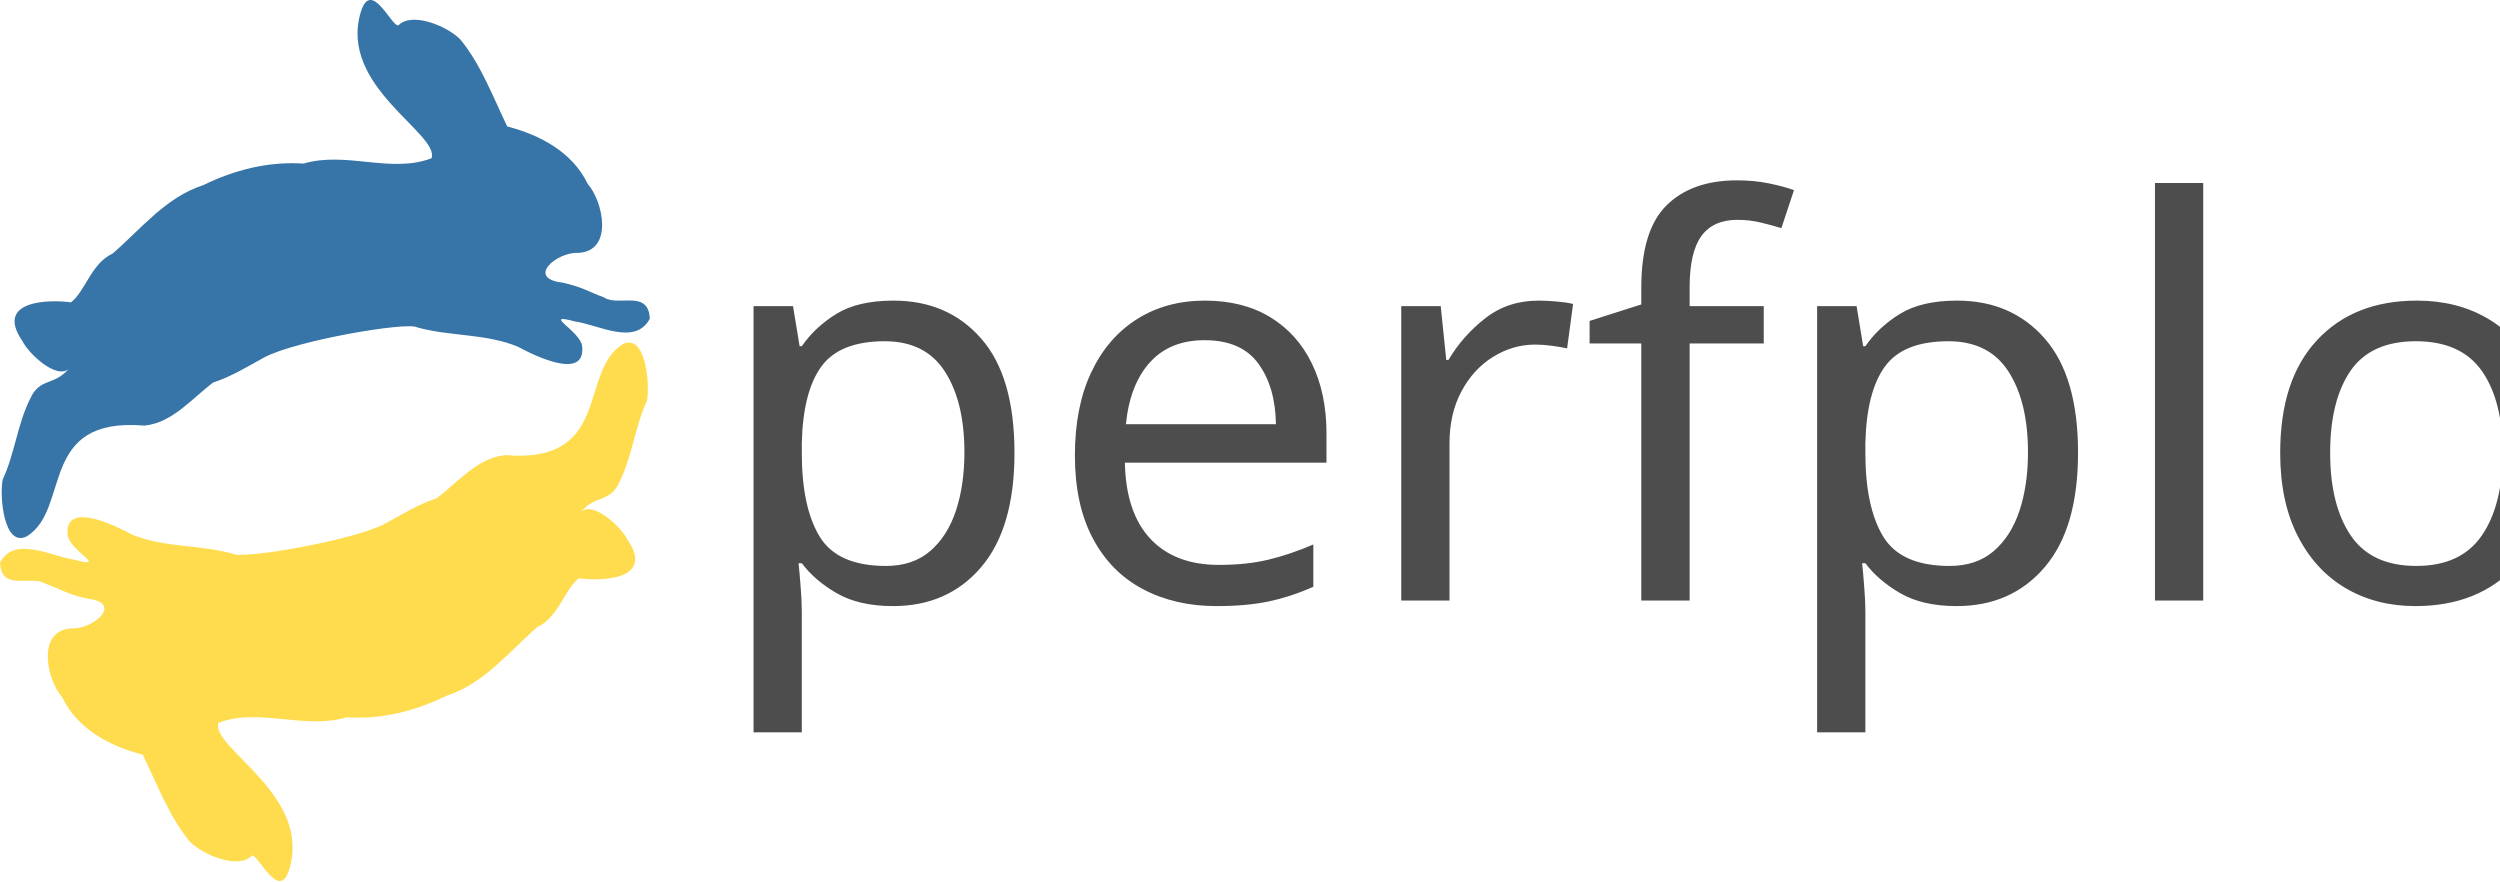
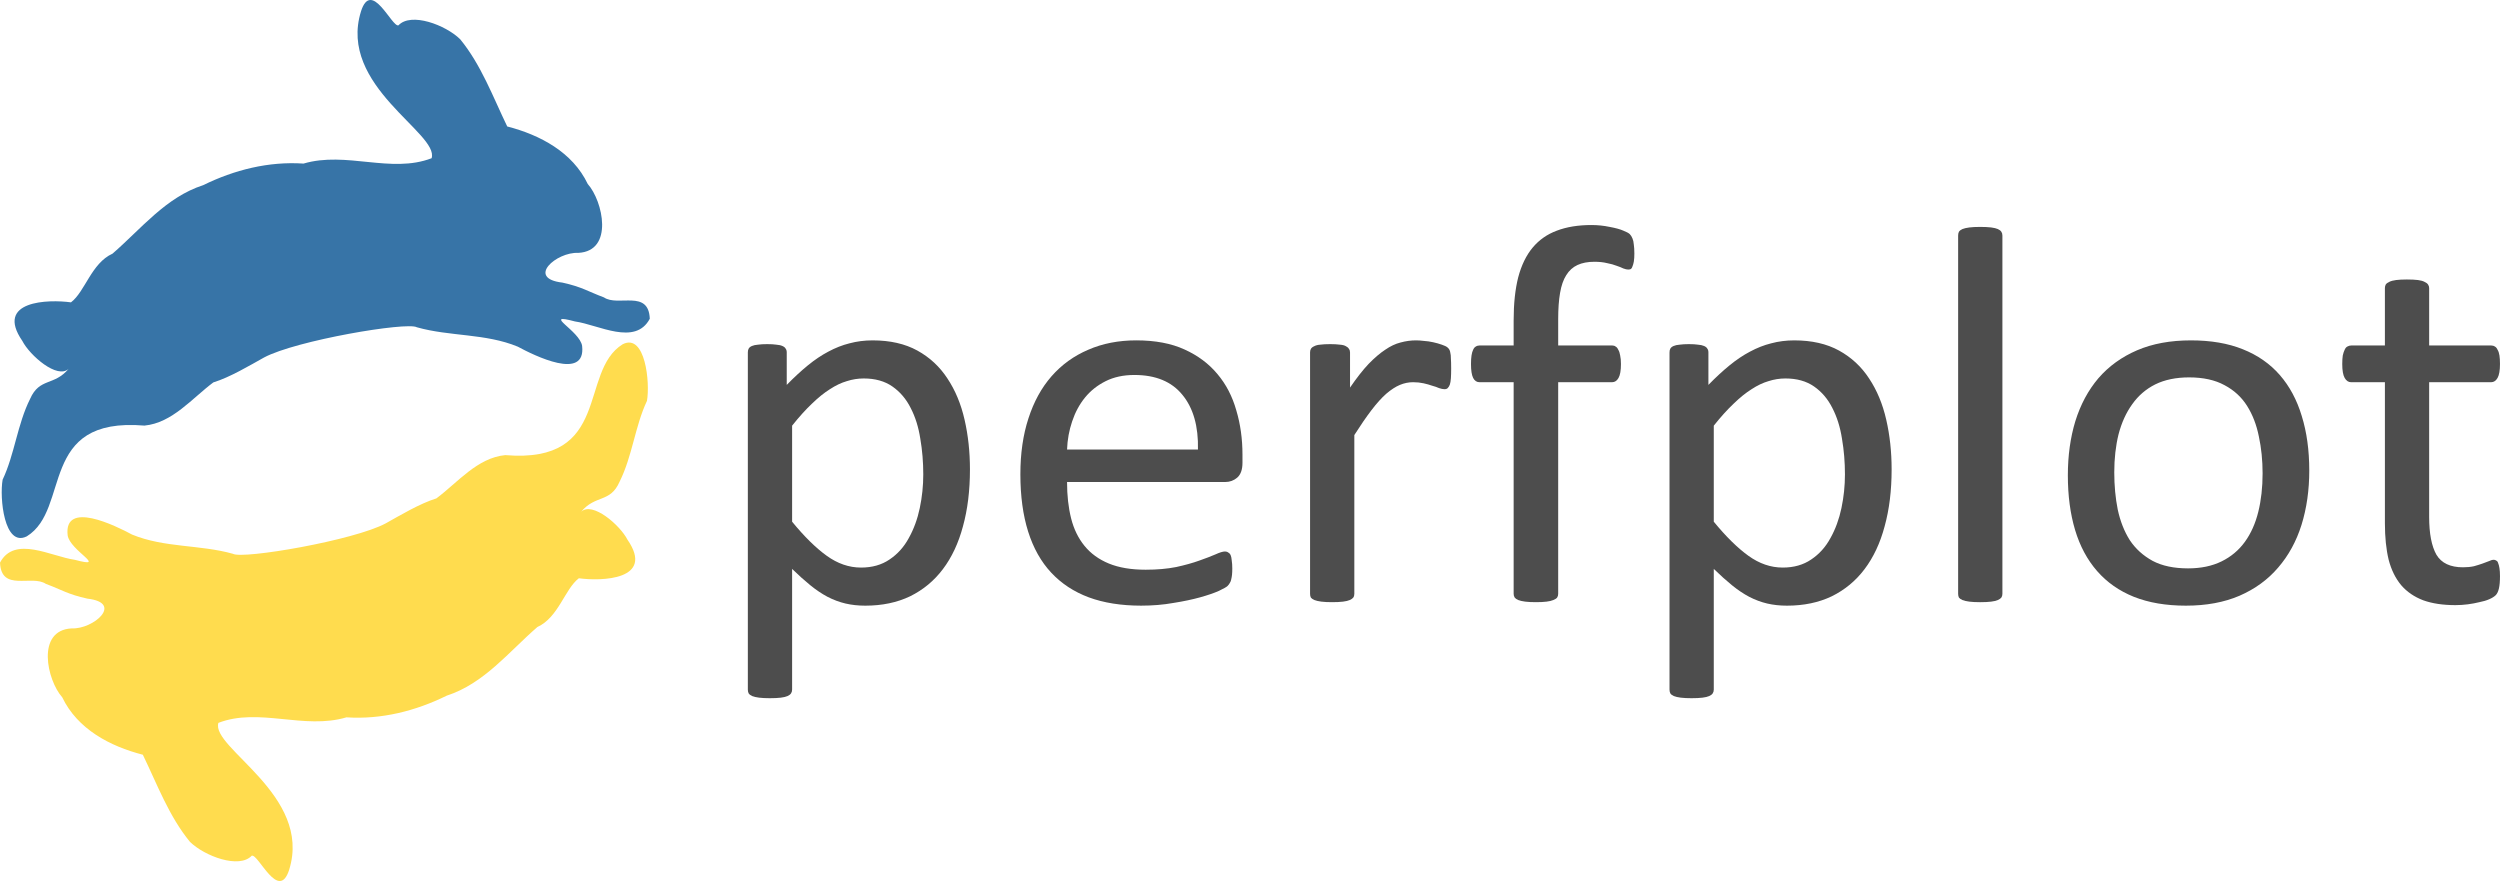
<svg xmlns="http://www.w3.org/2000/svg" width="115.589mm" height="40.734mm" version="1.1" viewBox="0 0 409.57 144.337" id="svg4549">
  <defs id="defs4553" />
  <g transform="translate(-124.3519,-113.3667)" id="g4547" style="fill:#3774a7;fill-opacity:1">
    <path d="m 183.49,115.23 c -3.811,12.242 12.85,19.956 11.57,24.058 -6.647,2.559 -13.999,-1.187 -20.984,0.878 -5.721,-0.383 -11.325,1.025 -16.432,3.533 -6.136,1.982 -10.17,7.165 -14.864,11.225 -3.464,1.569 -4.489,6.217 -6.804,7.978 -3.672,-0.511 -12.524,-0.31 -7.969,6.32 1.221,2.382 5.745,6.324 7.59,4.561 -2.378,2.855 -4.766,1.418 -6.312,4.921 -2.1,4.186 -2.544,9.11 -4.506,13.246 -0.53,2.954 0.25,11.144 3.957,9.287 7.274,-4.485 1.742,-19.622 19.276,-18.145 4.568,-0.433 7.789,-4.465 11.285,-7.074 2.72,-0.835 5.989,-2.793 8.309,-4.082 5.21,-2.793 23.441,-5.885 25.037,-4.952 5.387,1.527 11.246,0.987 16.521,3.171 2.708,1.458 11.195,5.673 10.554,-0.104 -0.347,-2.504 -6.755,-5.518 -1.178,-4.022 3.873,0.547 9.873,4.053 12.263,-0.441 -0.191,-4.866 -5.181,-1.922 -7.514,-3.499 -2.531,-0.937 -3.592,-1.721 -6.804,-2.423 -5.975,-0.698 -0.958,-5.048 2.587,-4.869 5.883,-0.289 4.056,-8.503 1.569,-11.285 -2.491,-5.221 -7.826,-8.042 -13.195,-9.428 -2.349,-4.865 -4.261,-10.08 -7.704,-14.285 -2.4,-2.349 -8.059,-4.476 -10.115,-2.28 -1.075,0.353 -4.416,-7.672 -6.139,-2.291 z" id="path4545" style="fill:#3774a7;fill-opacity:1" />
  </g>
  <g transform="rotate(179.9259,115.4249,128.8066)" id="g4547-3" style="fill:#ffdc4e;fill-opacity:1">
    <path d="m 183.49,115.23 c -3.811,12.242 12.85,19.956 11.57,24.058 -6.647,2.559 -13.999,-1.187 -20.984,0.878 -5.721,-0.383 -11.325,1.025 -16.432,3.533 -6.136,1.982 -10.17,7.165 -14.864,11.225 -3.464,1.569 -4.489,6.217 -6.804,7.978 -3.672,-0.511 -12.524,-0.31 -7.969,6.32 1.221,2.382 5.745,6.324 7.59,4.561 -2.378,2.855 -4.766,1.418 -6.312,4.921 -2.1,4.186 -2.544,9.11 -4.506,13.246 -0.53,2.954 0.25,11.144 3.957,9.287 7.274,-4.485 1.742,-19.622 19.276,-18.145 4.568,-0.433 7.789,-4.465 11.285,-7.074 2.72,-0.835 5.989,-2.793 8.309,-4.082 5.21,-2.793 23.441,-5.885 25.037,-4.952 5.387,1.527 11.246,0.987 16.521,3.171 2.708,1.458 11.195,5.673 10.554,-0.104 -0.347,-2.504 -6.755,-5.518 -1.178,-4.022 3.873,0.547 9.873,4.053 12.263,-0.441 -0.191,-4.866 -5.181,-1.922 -7.514,-3.499 -2.531,-0.937 -3.592,-1.721 -6.804,-2.423 -5.975,-0.698 -0.958,-5.048 2.587,-4.869 5.883,-0.289 4.056,-8.503 1.569,-11.285 -2.491,-5.221 -7.826,-8.042 -13.195,-9.428 -2.349,-4.865 -4.261,-10.08 -7.704,-14.285 -2.4,-2.349 -8.059,-4.476 -10.115,-2.28 -1.075,0.353 -4.416,-7.672 -6.139,-2.291 z" id="path4545-6" style="fill:#ffdc4e;fill-opacity:1" />
  </g>
-   <text xml:space="preserve" style="font-style:normal;font-variant:normal;font-weight:normal;font-stretch:normal;font-size:90.002px;line-height:0%;font-family:Calibri;-inkscape-font-specification:Calibri;letter-spacing:0px;word-spacing:0px;fill:#4d4d4d;fill-opacity:1;stroke:none;stroke-width:0.938px;stroke-linecap:butt;stroke-linejoin:miter;stroke-opacity:1;" x="115.793" y="98.391" id="text5123">
-     <tspan id="tspan5121" x="115.793" y="98.391" style="font-style:normal;font-variant:normal;font-weight:normal;font-stretch:normal;font-size:90.002px;font-family:Calibri;-inkscape-font-specification:Calibri;stroke-width:0.938px;fill:#4d4d4d;">perfplot</tspan>
-   </text>
+   <g aria-label="perfplot" style="font-style:normal;font-variant:normal;font-weight:normal;font-stretch:normal;font-size:90.002px;line-height:0%;font-family:Calibri;-inkscape-font-specification:Calibri;letter-spacing:0px;word-spacing:0px;fill:#4d4d4d;fill-opacity:1;stroke:none;stroke-width:0.938px;stroke-linecap:butt;stroke-linejoin:miter;stroke-opacity:1" id="text5123">
+     <path d="m 158.904,76.902 q 0,5.186 -1.143,9.317 -1.099,4.131 -3.296,7.031 -2.153,2.856 -5.361,4.439 -3.208,1.538 -7.339,1.538 -1.758,0 -3.252,-0.352 -1.494,-0.352 -2.944,-1.099 -1.406,-0.747 -2.813,-1.89 -1.406,-1.143 -2.988,-2.681 V 112.981 q 0,0.352 -0.176,0.615 -0.176,0.264 -0.571,0.439 -0.396,0.176 -1.099,0.264 -0.703,0.088 -1.802,0.088 -1.055,0 -1.758,-0.088 -0.703,-0.088 -1.143,-0.264 -0.396,-0.176 -0.571,-0.439 -0.132,-0.264 -0.132,-0.615 V 57.741 q 0,-0.396 0.132,-0.615 0.132,-0.264 0.527,-0.439 0.396,-0.176 1.011,-0.22 0.615,-0.088 1.494,-0.088 0.923,0 1.494,0.088 0.615,0.044 1.011,0.22 0.396,0.176 0.527,0.439 0.176,0.22 0.176,0.615 v 5.317 q 1.802,-1.846 3.472,-3.208 1.67,-1.362 3.34,-2.241 1.714,-0.923 3.472,-1.362 1.802,-0.483 3.779,-0.483 4.307,0 7.339,1.67 3.032,1.67 4.922,4.57 1.934,2.9 2.813,6.768 0.879,3.823 0.879,8.13 z m -7.647,0.835 q 0,-3.032 -0.483,-5.845 -0.439,-2.856 -1.582,-5.054 -1.099,-2.197 -2.988,-3.516 -1.89,-1.318 -4.702,-1.318 -1.406,0 -2.769,0.439 -1.362,0.396 -2.769,1.318 -1.406,0.879 -2.944,2.373 -1.538,1.45 -3.252,3.604 v 15.733 q 2.988,3.648 5.669,5.581 2.681,1.934 5.625,1.934 2.725,0 4.658,-1.318 1.978,-1.318 3.164,-3.516 1.23,-2.197 1.802,-4.922 0.571,-2.725 0.571,-5.493 z" style="font-style:normal;font-variant:normal;font-weight:normal;font-stretch:normal;font-size:90.002px;font-family:Calibri;-inkscape-font-specification:Calibri;fill:#4d4d4d;stroke-width:0.938px" id="path817" />
+     <path d="m 203.553,75.803 q 0,1.714 -0.879,2.461 -0.835,0.703 -1.934,0.703 h -25.928 q 0,3.296 0.659,5.933 0.659,2.637 2.197,4.526 1.538,1.89 3.999,2.9 2.461,1.011 6.021,1.011 2.813,0 5.01,-0.439 2.197,-0.483 3.779,-1.055 1.626,-0.571 2.637,-1.011 1.055,-0.483 1.582,-0.483 0.308,0 0.527,0.176 0.264,0.132 0.396,0.439 0.132,0.308 0.176,0.879 0.088,0.527 0.088,1.318 0,0.571 -0.044,1.011 -0.044,0.396 -0.132,0.747 -0.044,0.308 -0.22,0.571 -0.132,0.264 -0.396,0.527 -0.22,0.22 -1.406,0.791 -1.187,0.527 -3.076,1.055 -1.89,0.527 -4.395,0.923 -2.461,0.439 -5.274,0.439 -4.878,0 -8.569,-1.362 -3.648,-1.362 -6.152,-4.043 -2.505,-2.681 -3.779,-6.724 -1.274,-4.043 -1.274,-9.404 0,-5.098 1.318,-9.141 1.318,-4.087 3.779,-6.9 2.505,-2.856 6.021,-4.351 3.516,-1.538 7.866,-1.538 4.658,0 7.91,1.494 3.296,1.494 5.405,4.043 2.109,2.505 3.076,5.933 1.011,3.384 1.011,7.251 z m -7.295,-2.153 q 0.132,-5.713 -2.549,-8.965 -2.637,-3.252 -7.866,-3.252 -2.681,0 -4.702,1.011 -2.022,1.011 -3.384,2.681 -1.362,1.67 -2.109,3.911 -0.747,2.197 -0.835,4.614 z" style="font-style:normal;font-variant:normal;font-weight:normal;font-stretch:normal;font-size:90.002px;font-family:Calibri;-inkscape-font-specification:Calibri;fill:#4d4d4d;stroke-width:0.938px" id="path819" />
+     <path d="m 237.743,60.334 q 0,0.967 -0.044,1.626 -0.044,0.659 -0.176,1.055 -0.132,0.352 -0.352,0.571 -0.176,0.176 -0.527,0.176 -0.352,0 -0.879,-0.176 -0.483,-0.22 -1.143,-0.396 -0.615,-0.22 -1.406,-0.396 -0.791,-0.176 -1.714,-0.176 -1.099,0 -2.153,0.439 -1.055,0.439 -2.241,1.45 -1.143,1.011 -2.417,2.681 -1.274,1.67 -2.813,4.087 v 26.016 q 0,0.352 -0.176,0.615 -0.176,0.22 -0.571,0.396 -0.396,0.176 -1.099,0.264 -0.703,0.088 -1.802,0.088 -1.055,0 -1.758,-0.088 -0.703,-0.088 -1.143,-0.264 -0.396,-0.176 -0.571,-0.396 -0.132,-0.264 -0.132,-0.615 V 57.741 q 0,-0.352 0.132,-0.571 0.132,-0.264 0.527,-0.439 0.396,-0.22 1.011,-0.264 0.615,-0.088 1.626,-0.088 0.967,0 1.582,0.088 0.659,0.044 1.011,0.264 0.352,0.176 0.483,0.439 0.176,0.22 0.176,0.571 v 5.757 q 1.626,-2.373 3.032,-3.867 1.45,-1.494 2.725,-2.329 1.274,-0.879 2.505,-1.187 1.274,-0.352 2.549,-0.352 0.571,0 1.274,0.088 0.747,0.044 1.538,0.22 0.791,0.176 1.406,0.396 0.659,0.22 0.923,0.439 0.264,0.22 0.352,0.439 0.088,0.176 0.132,0.483 0.088,0.308 0.088,0.923 0.044,0.571 0.044,1.582 z" style="font-style:normal;font-variant:normal;font-weight:normal;font-stretch:normal;font-size:90.002px;font-family:Calibri;-inkscape-font-specification:Calibri;fill:#4d4d4d;stroke-width:0.938px" id="path821" />
+     <path d="m 267.758,41.481 q 0,0.835 -0.088,1.362 -0.088,0.483 -0.22,0.791 -0.088,0.308 -0.264,0.439 -0.176,0.088 -0.439,0.088 -0.308,0 -0.791,-0.176 -0.439,-0.22 -1.099,-0.439 -0.659,-0.264 -1.582,-0.439 -0.879,-0.22 -2.065,-0.22 -1.626,0 -2.769,0.527 -1.143,0.527 -1.846,1.67 -0.703,1.099 -1.011,2.9 -0.308,1.758 -0.308,4.307 v 4.307 h 8.833 q 0.352,0 0.571,0.176 0.264,0.132 0.439,0.527 0.22,0.352 0.308,0.923 0.132,0.571 0.132,1.406 0,1.582 -0.396,2.285 -0.396,0.703 -1.055,0.703 h -8.833 v 34.673 q 0,0.352 -0.176,0.615 -0.176,0.22 -0.615,0.396 -0.396,0.176 -1.099,0.264 -0.703,0.088 -1.758,0.088 -1.055,0 -1.758,-0.088 -0.703,-0.088 -1.143,-0.264 -0.396,-0.176 -0.571,-0.396 -0.176,-0.264 -0.176,-0.615 V 62.619 h -5.581 q -0.703,0 -1.055,-0.703 -0.352,-0.703 -0.352,-2.285 0,-0.835 0.088,-1.406 0.088,-0.571 0.264,-0.923 0.176,-0.396 0.439,-0.527 0.264,-0.176 0.615,-0.176 h 5.581 V 52.512 q 0,-4.131 0.747,-7.075 0.791,-2.988 2.373,-4.878 1.582,-1.89 3.955,-2.769 2.417,-0.923 5.669,-0.923 1.538,0 2.988,0.308 1.45,0.264 2.241,0.615 0.791,0.308 1.055,0.571 0.264,0.264 0.439,0.703 0.176,0.396 0.22,1.011 0.088,0.571 0.088,1.406 z" style="font-style:normal;font-variant:normal;font-weight:normal;font-stretch:normal;font-size:90.002px;font-family:Calibri;-inkscape-font-specification:Calibri;fill:#4d4d4d;stroke-width:0.938px" id="path823" />
+     <path d="m 309.903,76.902 q 0,5.186 -1.143,9.317 -1.099,4.131 -3.296,7.031 -2.153,2.856 -5.361,4.439 -3.208,1.538 -7.339,1.538 -1.758,0 -3.252,-0.352 -1.494,-0.352 -2.944,-1.099 -1.406,-0.747 -2.813,-1.89 -1.406,-1.143 -2.988,-2.681 V 112.981 q 0,0.352 -0.176,0.615 -0.176,0.264 -0.571,0.439 -0.396,0.176 -1.099,0.264 -0.703,0.088 -1.802,0.088 -1.055,0 -1.758,-0.088 -0.703,-0.088 -1.143,-0.264 -0.396,-0.176 -0.571,-0.439 -0.132,-0.264 -0.132,-0.615 V 57.741 q 0,-0.396 0.132,-0.615 0.132,-0.264 0.527,-0.439 0.396,-0.176 1.011,-0.22 0.615,-0.088 1.494,-0.088 0.923,0 1.494,0.088 0.615,0.044 1.011,0.22 0.396,0.176 0.527,0.439 0.176,0.22 0.176,0.615 v 5.317 q 1.802,-1.846 3.472,-3.208 1.67,-1.362 3.34,-2.241 1.714,-0.923 3.472,-1.362 1.802,-0.483 3.779,-0.483 4.307,0 7.339,1.67 3.032,1.67 4.922,4.57 1.934,2.9 2.813,6.768 0.879,3.823 0.879,8.13 z m -7.647,0.835 q 0,-3.032 -0.483,-5.845 -0.439,-2.856 -1.582,-5.054 -1.099,-2.197 -2.988,-3.516 -1.89,-1.318 -4.702,-1.318 -1.406,0 -2.769,0.439 -1.362,0.396 -2.769,1.318 -1.406,0.879 -2.944,2.373 -1.538,1.45 -3.252,3.604 v 15.733 q 2.988,3.648 5.669,5.581 2.681,1.934 5.625,1.934 2.725,0 4.658,-1.318 1.978,-1.318 3.164,-3.516 1.23,-2.197 1.802,-4.922 0.571,-2.725 0.571,-5.493 z" style="font-style:normal;font-variant:normal;font-weight:normal;font-stretch:normal;font-size:90.002px;font-family:Calibri;-inkscape-font-specification:Calibri;fill:#4d4d4d;stroke-width:0.938px" id="path825" />
+     <path d="m 328.052,97.293 q 0,0.352 -0.176,0.615 -0.176,0.22 -0.571,0.396 -0.396,0.176 -1.099,0.264 -0.703,0.088 -1.802,0.088 -1.055,0 -1.758,-0.088 -0.703,-0.088 -1.143,-0.264 -0.396,-0.176 -0.571,-0.396 -0.132,-0.264 -0.132,-0.615 V 38.581 q 0,-0.352 0.132,-0.615 0.176,-0.264 0.571,-0.439 0.439,-0.176 1.143,-0.264 0.703,-0.088 1.758,-0.088 1.099,0 1.802,0.088 0.703,0.088 1.099,0.264 0.396,0.176 0.571,0.439 0.176,0.264 0.176,0.615 z" style="font-style:normal;font-variant:normal;font-weight:normal;font-stretch:normal;font-size:90.002px;font-family:Calibri;-inkscape-font-specification:Calibri;fill:#4d4d4d;stroke-width:0.938px" id="path827" />
+     <path d="m 378.327,77.078 q 0,4.834 -1.274,8.921 -1.274,4.043 -3.823,6.987 -2.505,2.944 -6.328,4.614 -3.779,1.626 -8.789,1.626 -4.878,0 -8.526,-1.45 -3.604,-1.45 -6.021,-4.219 -2.417,-2.769 -3.604,-6.724 -1.187,-3.955 -1.187,-8.965 0,-4.834 1.23,-8.877 1.274,-4.087 3.779,-7.031 2.549,-2.944 6.328,-4.57 3.779,-1.626 8.833,-1.626 4.878,0 8.482,1.45 3.648,1.45 6.065,4.219 2.417,2.769 3.604,6.724 1.23,3.955 1.23,8.921 z m -7.647,0.483 q 0,-3.208 -0.615,-6.065 -0.571,-2.856 -1.934,-5.01 -1.362,-2.153 -3.691,-3.384 -2.329,-1.274 -5.801,-1.274 -3.208,0 -5.537,1.143 -2.285,1.143 -3.779,3.252 -1.494,2.065 -2.241,4.922 -0.703,2.856 -0.703,6.24 0,3.252 0.571,6.109 0.615,2.856 1.978,5.01 1.406,2.109 3.735,3.384 2.329,1.23 5.801,1.23 3.164,0 5.493,-1.143 2.329,-1.143 3.823,-3.208 1.494,-2.065 2.197,-4.922 0.703,-2.856 0.703,-6.284 z" style="font-style:normal;font-variant:normal;font-weight:normal;font-stretch:normal;font-size:90.002px;font-family:Calibri;-inkscape-font-specification:Calibri;fill:#4d4d4d;stroke-width:0.938px" id="path829" />
+     <path d="m 409.572,94.392 q 0,1.274 -0.176,2.022 -0.176,0.747 -0.527,1.099 -0.352,0.352 -1.055,0.659 -0.703,0.308 -1.626,0.483 -0.879,0.22 -1.89,0.352 -1.011,0.132 -2.022,0.132 -3.076,0 -5.274,-0.791 -2.197,-0.835 -3.604,-2.461 -1.406,-1.67 -2.065,-4.175 -0.615,-2.549 -0.615,-5.977 V 62.619 h -5.537 q -0.659,0 -1.055,-0.703 -0.396,-0.703 -0.396,-2.285 0,-0.835 0.088,-1.406 0.132,-0.571 0.308,-0.923 0.176,-0.396 0.439,-0.527 0.308,-0.176 0.659,-0.176 h 5.493 v -9.404 q 0,-0.308 0.132,-0.571 0.176,-0.264 0.571,-0.439 0.439,-0.22 1.143,-0.308 0.703,-0.088 1.758,-0.088 1.099,0 1.802,0.088 0.703,0.088 1.099,0.308 0.396,0.176 0.571,0.439 0.176,0.264 0.176,0.571 v 9.404 h 10.152 q 0.352,0 0.615,0.176 0.264,0.132 0.439,0.527 0.22,0.352 0.308,0.923 0.088,0.571 0.088,1.406 0,1.582 -0.396,2.285 -0.396,0.703 -1.055,0.703 h -10.152 v 22.061 q 0,4.087 1.187,6.196 1.23,2.065 4.351,2.065 1.011,0 1.802,-0.176 0.791,-0.22 1.406,-0.439 0.615,-0.22 1.055,-0.396 0.439,-0.22 0.791,-0.22 0.22,0 0.396,0.132 0.22,0.088 0.308,0.396 0.132,0.308 0.22,0.835 0.088,0.527 0.088,1.318 z" style="font-style:normal;font-variant:normal;font-weight:normal;font-stretch:normal;font-size:90.002px;font-family:Calibri;-inkscape-font-specification:Calibri;fill:#4d4d4d;stroke-width:0.938px" id="path831" />
+   </g>
</svg>
